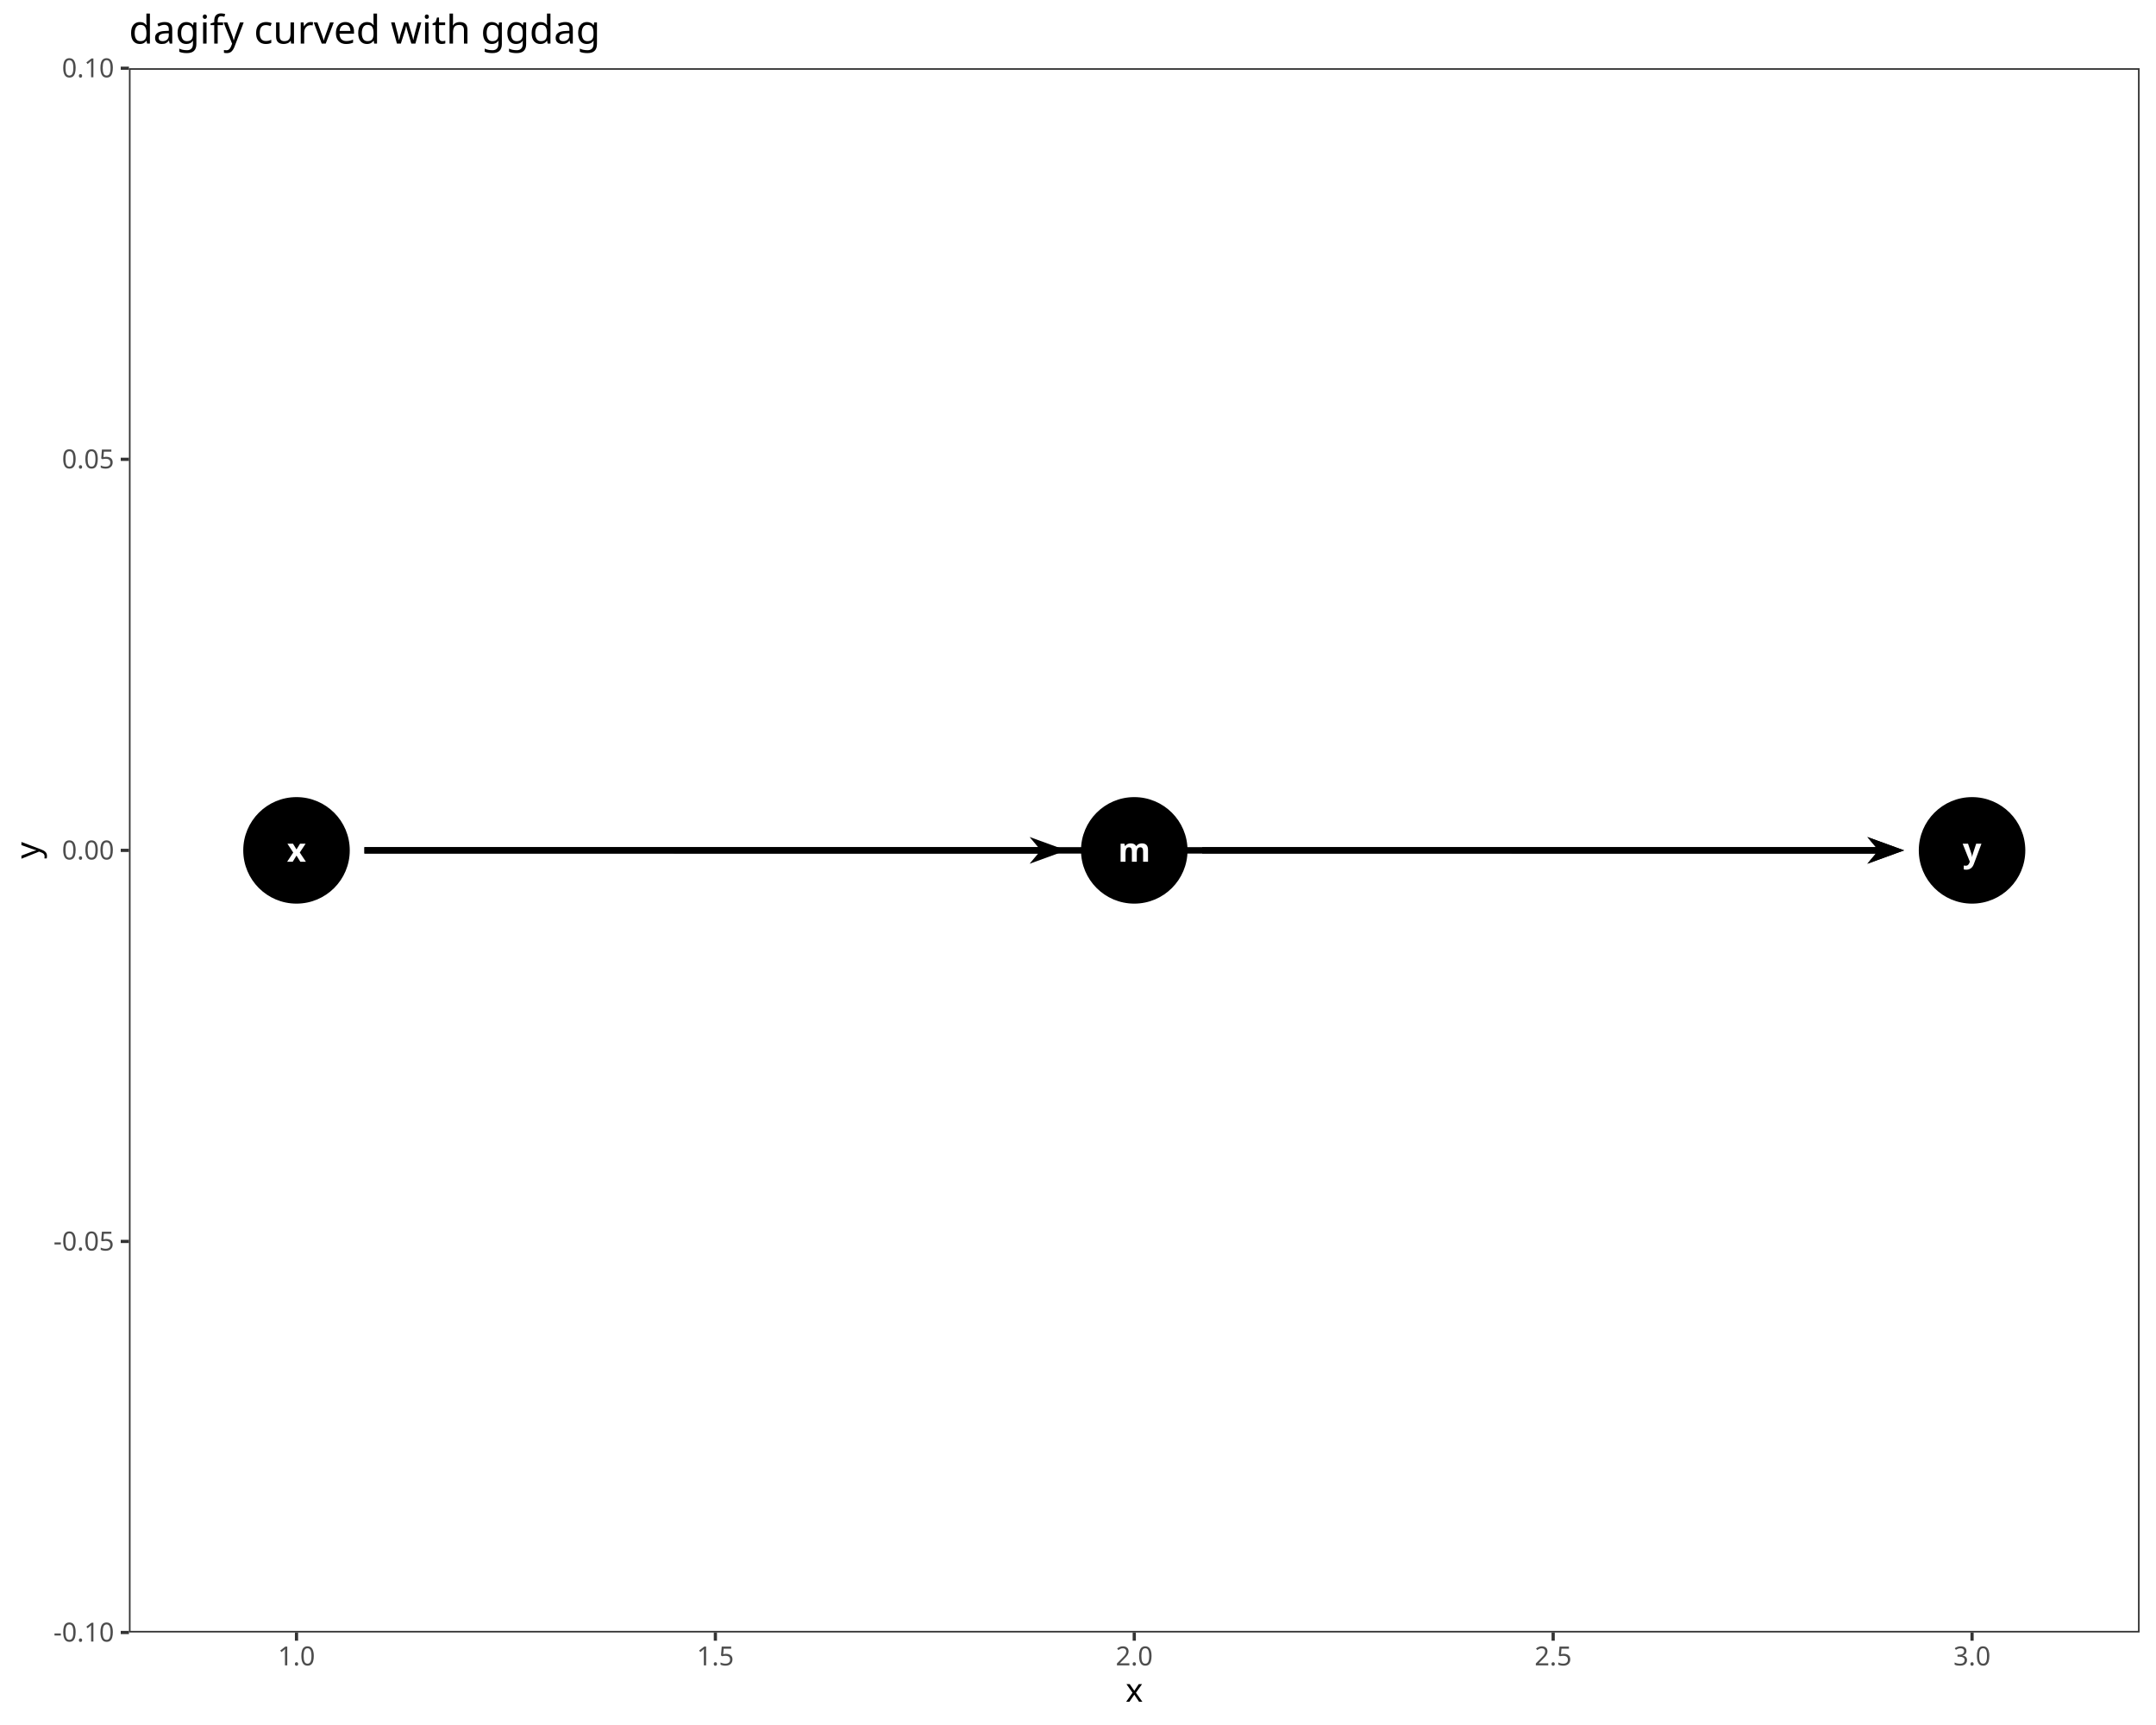
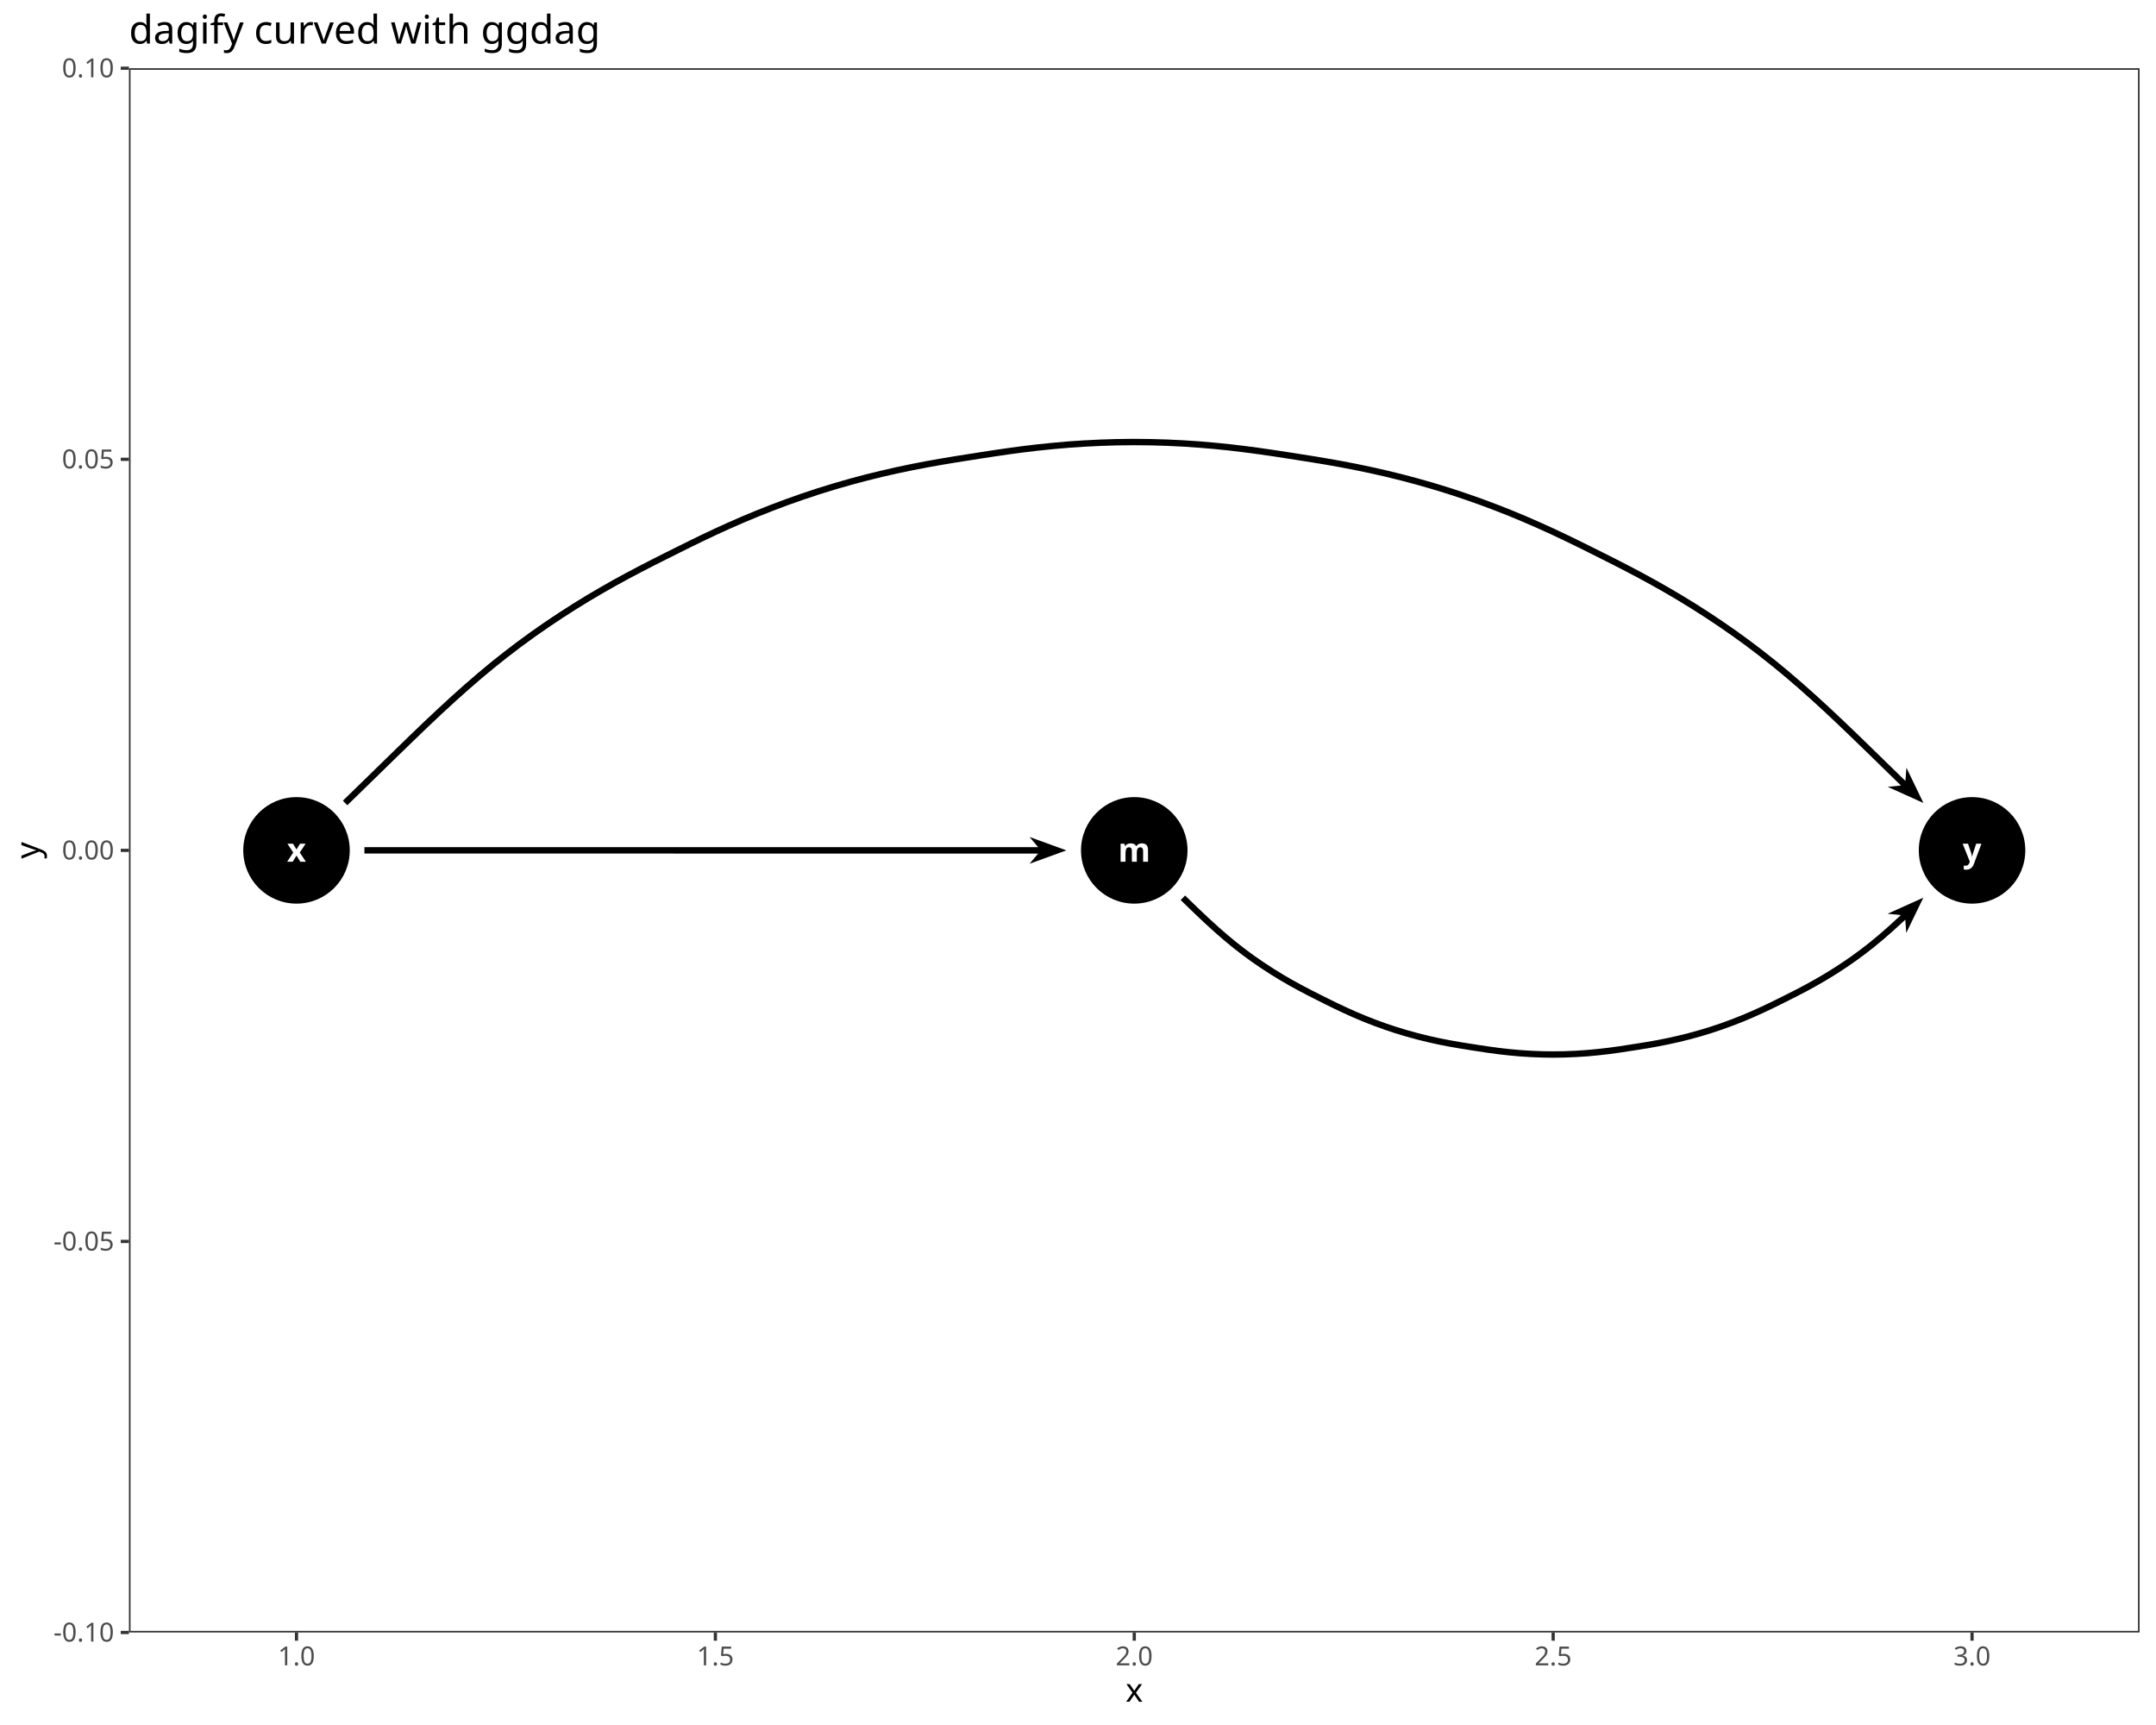
<svg xmlns="http://www.w3.org/2000/svg" class="svglite" data-engine-version="2.0" width="720.00pt" height="576.00pt" viewBox="0 0 720.00 576.00">
  <defs>
    <style type="text/css">
    .svglite line, .svglite polyline, .svglite polygon, .svglite path, .svglite rect, .svglite circle {
      fill: none;
      stroke: #000000;
      stroke-linecap: round;
      stroke-linejoin: round;
      stroke-miterlimit: 10.00;
    }
  </style>
  </defs>
  <rect width="100%" height="100%" style="stroke: none; fill: #FFFFFF;" />
  <defs>
    <clipPath id="cpMC4wMHw3MjAuMDB8MC4wMHw1NzYuMDA=">
      <rect x="0.00" y="0.00" width="720.00" height="576.00" />
    </clipPath>
  </defs>
  <g clip-path="url(#cpMC4wMHw3MjAuMDB8MC4wMHw1NzYuMDA=)">
    <rect x="0.00" y="0.00" width="720.00" height="576.00" style="stroke-width: 1.07; stroke: #FFFFFF; fill: #FFFFFF;" />
  </g>
  <defs>
    <clipPath id="cpNDMuMDZ8NzE0LjUyfDIyLjc4fDU0NS4xMQ==">
      <rect x="43.06" y="22.78" width="671.46" height="522.33" />
    </clipPath>
  </defs>
  <g clip-path="url(#cpNDMuMDZ8NzE0LjUyfDIyLjc4fDU0NS4xMQ==)">
    <rect x="43.06" y="22.78" width="671.46" height="522.33" style="stroke-width: 1.07; stroke: none; fill: #FFFFFF;" />
    <circle cx="378.79" cy="283.95" r="17.43" style="stroke-width: 0.71; fill: #000000;" />
    <circle cx="99.02" cy="283.95" r="17.43" style="stroke-width: 0.71; fill: #000000;" />
    <circle cx="658.57" cy="283.95" r="17.43" style="stroke-width: 0.71; fill: #000000;" />
-     <path d="M 635.89 283.95 L 623.60 279.48 L 626.45 282.87 L 401.47 282.88 L 401.47 285.01 L 626.45 285.02 L 623.60 288.42 Z" style="fill-rule: evenodd; fill: #000000; stroke-width: 0.53; stroke: none; stroke-linecap: butt;" />
+     <path d="M 117.96 266.97 L 122.98 262.08 L 128.11 257.07 L 133.19 252.12 L 138.13 247.33 L 142.91 242.73 L 147.56 238.35 L 152.08 234.19 L 156.50 230.24 L 160.84 226.49 L 165.14 222.92 L 169.45 219.49 L 173.79 216.17 L 178.19 212.96 L 178.77 212.54 L 183.26 209.42 L 187.79 206.39 L 192.34 203.48 L 196.87 200.69 L 201.37 198.04 L 205.79 195.53 L 210.12 193.17 L 214.35 190.93 L 218.49 188.80 L 222.57 186.75 L 226.61 184.73 L 230.69 182.70 L 234.86 180.67 L 239.18 178.62 L 243.66 176.58 L 248.31 174.54 L 253.12 172.54 L 258.06 170.58 L 263.11 168.68 L 268.24 166.87 L 273.43 165.14 L 273.80 165.02 L 279.03 163.41 L 284.27 161.91 L 289.48 160.52 L 294.65 159.24 L 299.74 158.08 L 304.71 157.04 L 309.56 156.10 L 314.27 155.26 L 318.87 154.49 L 323.37 153.78 L 327.83 153.08 L 332.34 152.39 L 336.93 151.72 L 341.67 151.09 L 346.56 150.50 L 351.61 149.98 L 356.80 149.53 L 362.10 149.17 L 367.49 148.90 L 372.93 148.73 L 378.40 148.67 L 378.79 148.67 L 384.26 148.72 L 389.70 148.88 L 395.09 149.14 L 400.40 149.50 L 405.60 149.94 L 410.66 150.46 L 415.56 151.05 L 420.31 151.68 L 424.92 152.34 L 429.42 153.03 L 433.89 153.73 L 438.39 154.44 L 442.97 155.20 L 447.68 156.04 L 452.51 156.97 L 457.48 158.00 L 462.56 159.15 L 467.72 160.42 L 472.94 161.80 L 478.17 163.30 L 483.40 164.90 L 483.77 165.02 L 488.96 166.74 L 494.10 168.55 L 499.16 170.44 L 504.11 172.39 L 508.92 174.40 L 513.58 176.43 L 518.08 178.47 L 522.41 180.52 L 526.60 182.55 L 530.68 184.58 L 534.72 186.60 L 538.79 188.65 L 542.92 190.77 L 547.15 193.00 L 551.48 195.36 L 555.89 197.85 L 560.38 200.49 L 564.91 203.27 L 569.46 206.18 L 573.99 209.19 L 578.48 212.31 L 578.80 212.54 L 583.22 215.74 L 587.56 219.04 L 591.87 222.46 L 596.17 226.01 L 600.51 229.73 L 604.91 233.65 L 609.42 237.78 L 614.05 242.14 L 618.81 246.71 L 623.73 251.47 L 628.79 256.41 L 633.93 261.42 L 634.82 262.30 L 630.41 262.74 L 642.33 268.12 L 636.65 256.34 L 636.32 260.76 L 635.42 259.89 L 630.28 254.88 L 625.22 249.94 L 620.30 245.17 L 615.52 240.59 L 610.87 236.22 L 606.34 232.07 L 601.91 228.13 L 597.55 224.38 L 593.22 220.80 L 588.87 217.36 L 584.49 214.03 L 580.05 210.80 L 579.71 210.56 L 575.19 207.43 L 570.63 204.39 L 566.05 201.46 L 561.48 198.67 L 556.96 196.01 L 552.51 193.49 L 548.16 191.12 L 543.91 188.88 L 539.76 186.75 L 535.68 184.69 L 531.63 182.67 L 527.54 180.64 L 523.33 178.59 L 518.98 176.54 L 514.45 174.48 L 509.76 172.43 L 504.91 170.41 L 499.92 168.44 L 494.83 166.54 L 489.65 164.72 L 484.43 162.99 L 484.04 162.87 L 478.78 161.25 L 473.50 159.75 L 468.25 158.35 L 463.05 157.08 L 457.93 155.92 L 452.93 154.88 L 448.06 153.94 L 443.33 153.10 L 438.73 152.33 L 434.22 151.62 L 429.75 150.92 L 425.23 150.23 L 420.60 149.56 L 415.83 148.93 L 410.89 148.34 L 405.80 147.82 L 400.57 147.37 L 395.22 147.01 L 389.78 146.75 L 384.30 146.59 L 378.80 146.53 L 378.38 146.53 L 372.88 146.60 L 367.40 146.77 L 361.97 147.04 L 356.63 147.40 L 351.41 147.86 L 346.32 148.38 L 341.40 148.97 L 336.64 149.61 L 332.02 150.28 L 327.51 150.97 L 323.04 151.67 L 318.52 152.39 L 313.91 153.16 L 309.17 154.00 L 304.29 154.95 L 299.28 156.00 L 294.16 157.17 L 288.95 158.45 L 283.70 159.85 L 278.42 161.37 L 273.16 162.99 L 272.77 163.11 L 267.55 164.85 L 262.38 166.68 L 257.29 168.59 L 252.31 170.56 L 247.47 172.58 L 242.79 174.63 L 238.28 176.69 L 233.94 178.74 L 229.75 180.79 L 225.66 182.82 L 221.61 184.84 L 217.53 186.90 L 213.37 189.04 L 209.11 191.29 L 204.75 193.67 L 200.30 196.20 L 195.77 198.86 L 191.20 201.67 L 186.62 204.61 L 182.06 207.65 L 177.54 210.80 L 176.94 211.23 L 172.51 214.47 L 168.13 217.81 L 163.79 221.26 L 159.46 224.87 L 155.09 228.64 L 150.65 232.61 L 146.11 236.79 L 141.44 241.18 L 136.64 245.79 L 131.70 250.59 L 126.63 255.54 L 121.49 260.55 L 116.47 265.44 L 114.51 267.35 L 115.25 268.12 L 116.00 268.88 Z" style="fill-rule: evenodd; fill: #000000; stroke-width: 0.53; stroke: none; stroke-linecap: butt;" />
    <path d="M 356.11 283.95 L 343.83 279.48 L 346.68 282.87 L 121.70 282.88 L 121.70 285.01 L 346.68 285.02 L 343.83 288.42 Z" style="fill-rule: evenodd; fill: #000000; stroke-width: 0.53; stroke: none; stroke-linecap: butt;" />
-     <path d="M 635.89 283.95 L 623.60 279.48 L 626.45 282.87 L 121.70 282.88 L 121.70 285.01 L 626.45 285.02 L 623.60 288.42 Z" style="fill-rule: evenodd; fill: #000000; stroke-width: 0.53; stroke: none; stroke-linecap: butt;" />
+     <path d="M 522.59 353.13 L 526.46 352.97 L 530.25 352.72 L 533.92 352.37 L 537.44 351.97 L 540.79 351.51 L 544.01 351.02 L 547.18 350.53 L 550.41 350.01 L 553.75 349.41 L 557.24 348.72 L 560.85 347.92 L 564.55 347.00 L 568.29 345.96 L 571.66 344.93 L 575.36 343.69 L 579.00 342.36 L 582.54 340.97 L 585.93 339.52 L 589.15 338.06 L 592.21 336.61 L 595.13 335.17 L 598.00 333.73 L 600.91 332.25 L 603.92 330.67 L 607.03 328.95 L 610.23 327.09 L 613.47 325.09 L 616.72 322.96 L 619.61 320.96 L 622.76 318.65 L 625.85 316.24 L 628.93 313.69 L 632.05 310.97 L 635.24 308.05 L 636.28 307.10 L 636.60 311.52 L 642.30 299.75 L 630.37 305.11 L 634.78 305.56 L 633.79 306.49 L 630.62 309.38 L 627.55 312.07 L 624.52 314.58 L 621.47 316.95 L 618.38 319.22 L 615.53 321.19 L 612.33 323.28 L 609.13 325.26 L 605.98 327.09 L 602.91 328.79 L 599.93 330.36 L 597.04 331.83 L 594.18 333.26 L 591.28 334.69 L 588.25 336.13 L 585.07 337.57 L 581.73 338.99 L 578.24 340.37 L 574.66 341.68 L 571.01 342.90 L 567.69 343.91 L 564.01 344.94 L 560.36 345.84 L 556.80 346.63 L 553.36 347.32 L 550.05 347.90 L 546.85 348.42 L 543.69 348.91 L 540.49 349.40 L 537.17 349.85 L 533.70 350.25 L 530.08 350.59 L 526.34 350.84 L 522.53 351.00 L 518.68 351.05 L 515.21 351.01 L 511.39 350.86 L 507.64 350.62 L 504.01 350.29 L 500.53 349.89 L 497.19 349.44 L 493.98 348.96 L 490.83 348.47 L 487.63 347.96 L 484.33 347.38 L 480.90 346.71 L 477.35 345.93 L 473.71 345.03 L 470.03 344.02 L 466.35 342.90 L 463.06 341.81 L 459.47 340.50 L 455.97 339.13 L 452.61 337.71 L 449.41 336.27 L 446.37 334.83 L 443.46 333.40 L 440.60 331.97 L 437.71 330.51 L 434.75 328.95 L 431.68 327.27 L 428.54 325.45 L 425.35 323.49 L 422.15 321.40 L 418.98 319.22 L 416.06 317.08 L 413.01 314.71 L 409.98 312.21 L 406.91 309.54 L 403.75 306.66 L 400.46 303.56 L 397.03 300.24 L 395.77 299.01 L 395.03 299.78 L 394.28 300.54 L 395.55 301.77 L 398.99 305.10 L 402.30 308.22 L 405.49 311.13 L 408.60 313.84 L 411.68 316.38 L 414.77 318.78 L 417.74 320.96 L 420.96 323.18 L 424.21 325.29 L 427.45 327.28 L 430.64 329.13 L 433.74 330.83 L 436.74 332.40 L 439.64 333.87 L 442.51 335.31 L 445.44 336.75 L 448.52 338.21 L 451.76 339.67 L 455.17 341.11 L 458.71 342.50 L 462.36 343.82 L 465.70 344.94 L 469.44 346.07 L 473.18 347.10 L 476.87 348.01 L 480.47 348.80 L 483.94 349.48 L 487.28 350.06 L 490.49 350.58 L 493.66 351.07 L 496.89 351.56 L 500.26 352.01 L 503.80 352.41 L 507.48 352.75 L 511.28 352.99 L 515.16 353.14 L 518.68 353.19 Z" style="fill-rule: evenodd; fill: #000000; stroke-width: 0.53; stroke: none; stroke-linecap: butt;" />
    <text x="378.79" y="287.75" text-anchor="middle" style="font-size: 11.04px; font-weight: bold; fill: #FFFFFF; font-family: sans;" textLength="9.20px" lengthAdjust="spacingAndGlyphs">m</text>
    <text x="99.02" y="287.75" text-anchor="middle" style="font-size: 11.04px; font-weight: bold; fill: #FFFFFF; font-family: sans;" textLength="5.52px" lengthAdjust="spacingAndGlyphs">x</text>
    <text x="658.57" y="287.75" text-anchor="middle" style="font-size: 11.04px; font-weight: bold; fill: #FFFFFF; font-family: sans;" textLength="5.52px" lengthAdjust="spacingAndGlyphs">y</text>
    <rect x="43.06" y="22.78" width="671.46" height="522.33" style="stroke-width: 1.07; stroke: #333333;" />
  </g>
  <g clip-path="url(#cpMC4wMHw3MjAuMDB8MC4wMHw1NzYuMDA=)">
    <text x="38.13" y="548.14" text-anchor="end" style="font-size: 8.80px; fill: #4D4D4D; font-family: sans;" textLength="20.06px" lengthAdjust="spacingAndGlyphs">-0.10</text>
    <text x="38.13" y="417.56" text-anchor="end" style="font-size: 8.80px; fill: #4D4D4D; font-family: sans;" textLength="20.06px" lengthAdjust="spacingAndGlyphs">-0.05</text>
    <text x="38.13" y="286.98" text-anchor="end" style="font-size: 8.80px; fill: #4D4D4D; font-family: sans;" textLength="17.13px" lengthAdjust="spacingAndGlyphs">0.00</text>
    <text x="38.13" y="156.39" text-anchor="end" style="font-size: 8.80px; fill: #4D4D4D; font-family: sans;" textLength="17.13px" lengthAdjust="spacingAndGlyphs">0.05</text>
    <text x="38.13" y="25.81" text-anchor="end" style="font-size: 8.80px; fill: #4D4D4D; font-family: sans;" textLength="17.13px" lengthAdjust="spacingAndGlyphs">0.10</text>
    <polyline points="40.32,545.11 43.06,545.11 " style="stroke-width: 1.07; stroke: #333333; stroke-linecap: butt;" />
    <polyline points="40.32,414.53 43.06,414.53 " style="stroke-width: 1.07; stroke: #333333; stroke-linecap: butt;" />
    <polyline points="40.32,283.95 43.06,283.95 " style="stroke-width: 1.07; stroke: #333333; stroke-linecap: butt;" />
    <polyline points="40.32,153.37 43.06,153.37 " style="stroke-width: 1.07; stroke: #333333; stroke-linecap: butt;" />
    <polyline points="40.32,22.78 43.06,22.78 " style="stroke-width: 1.07; stroke: #333333; stroke-linecap: butt;" />
    <polyline points="99.02,547.85 99.02,545.11 " style="stroke-width: 1.07; stroke: #333333; stroke-linecap: butt;" />
    <polyline points="238.90,547.85 238.90,545.11 " style="stroke-width: 1.07; stroke: #333333; stroke-linecap: butt;" />
    <polyline points="378.79,547.85 378.79,545.11 " style="stroke-width: 1.07; stroke: #333333; stroke-linecap: butt;" />
    <polyline points="518.68,547.85 518.68,545.11 " style="stroke-width: 1.07; stroke: #333333; stroke-linecap: butt;" />
    <polyline points="658.57,547.85 658.57,545.11 " style="stroke-width: 1.07; stroke: #333333; stroke-linecap: butt;" />
    <text x="99.02" y="556.10" text-anchor="middle" style="font-size: 8.80px; fill: #4D4D4D; font-family: sans;" textLength="12.23px" lengthAdjust="spacingAndGlyphs">1.0</text>
    <text x="238.90" y="556.10" text-anchor="middle" style="font-size: 8.80px; fill: #4D4D4D; font-family: sans;" textLength="12.23px" lengthAdjust="spacingAndGlyphs">1.5</text>
    <text x="378.79" y="556.10" text-anchor="middle" style="font-size: 8.80px; fill: #4D4D4D; font-family: sans;" textLength="12.23px" lengthAdjust="spacingAndGlyphs">2.0</text>
    <text x="518.68" y="556.10" text-anchor="middle" style="font-size: 8.80px; fill: #4D4D4D; font-family: sans;" textLength="12.23px" lengthAdjust="spacingAndGlyphs">2.5</text>
    <text x="658.57" y="556.10" text-anchor="middle" style="font-size: 8.80px; fill: #4D4D4D; font-family: sans;" textLength="12.23px" lengthAdjust="spacingAndGlyphs">3.0</text>
    <text x="378.79" y="568.24" text-anchor="middle" style="font-size: 11.00px; font-family: sans;" textLength="5.50px" lengthAdjust="spacingAndGlyphs">x</text>
    <text transform="translate(13.05,283.95) rotate(-90)" text-anchor="middle" style="font-size: 11.00px; font-family: sans;" textLength="5.50px" lengthAdjust="spacingAndGlyphs">y</text>
    <text x="43.06" y="14.56" style="font-size: 13.20px; font-family: sans;" textLength="146.04px" lengthAdjust="spacingAndGlyphs">dagify curved with ggdag</text>
  </g>
</svg>
